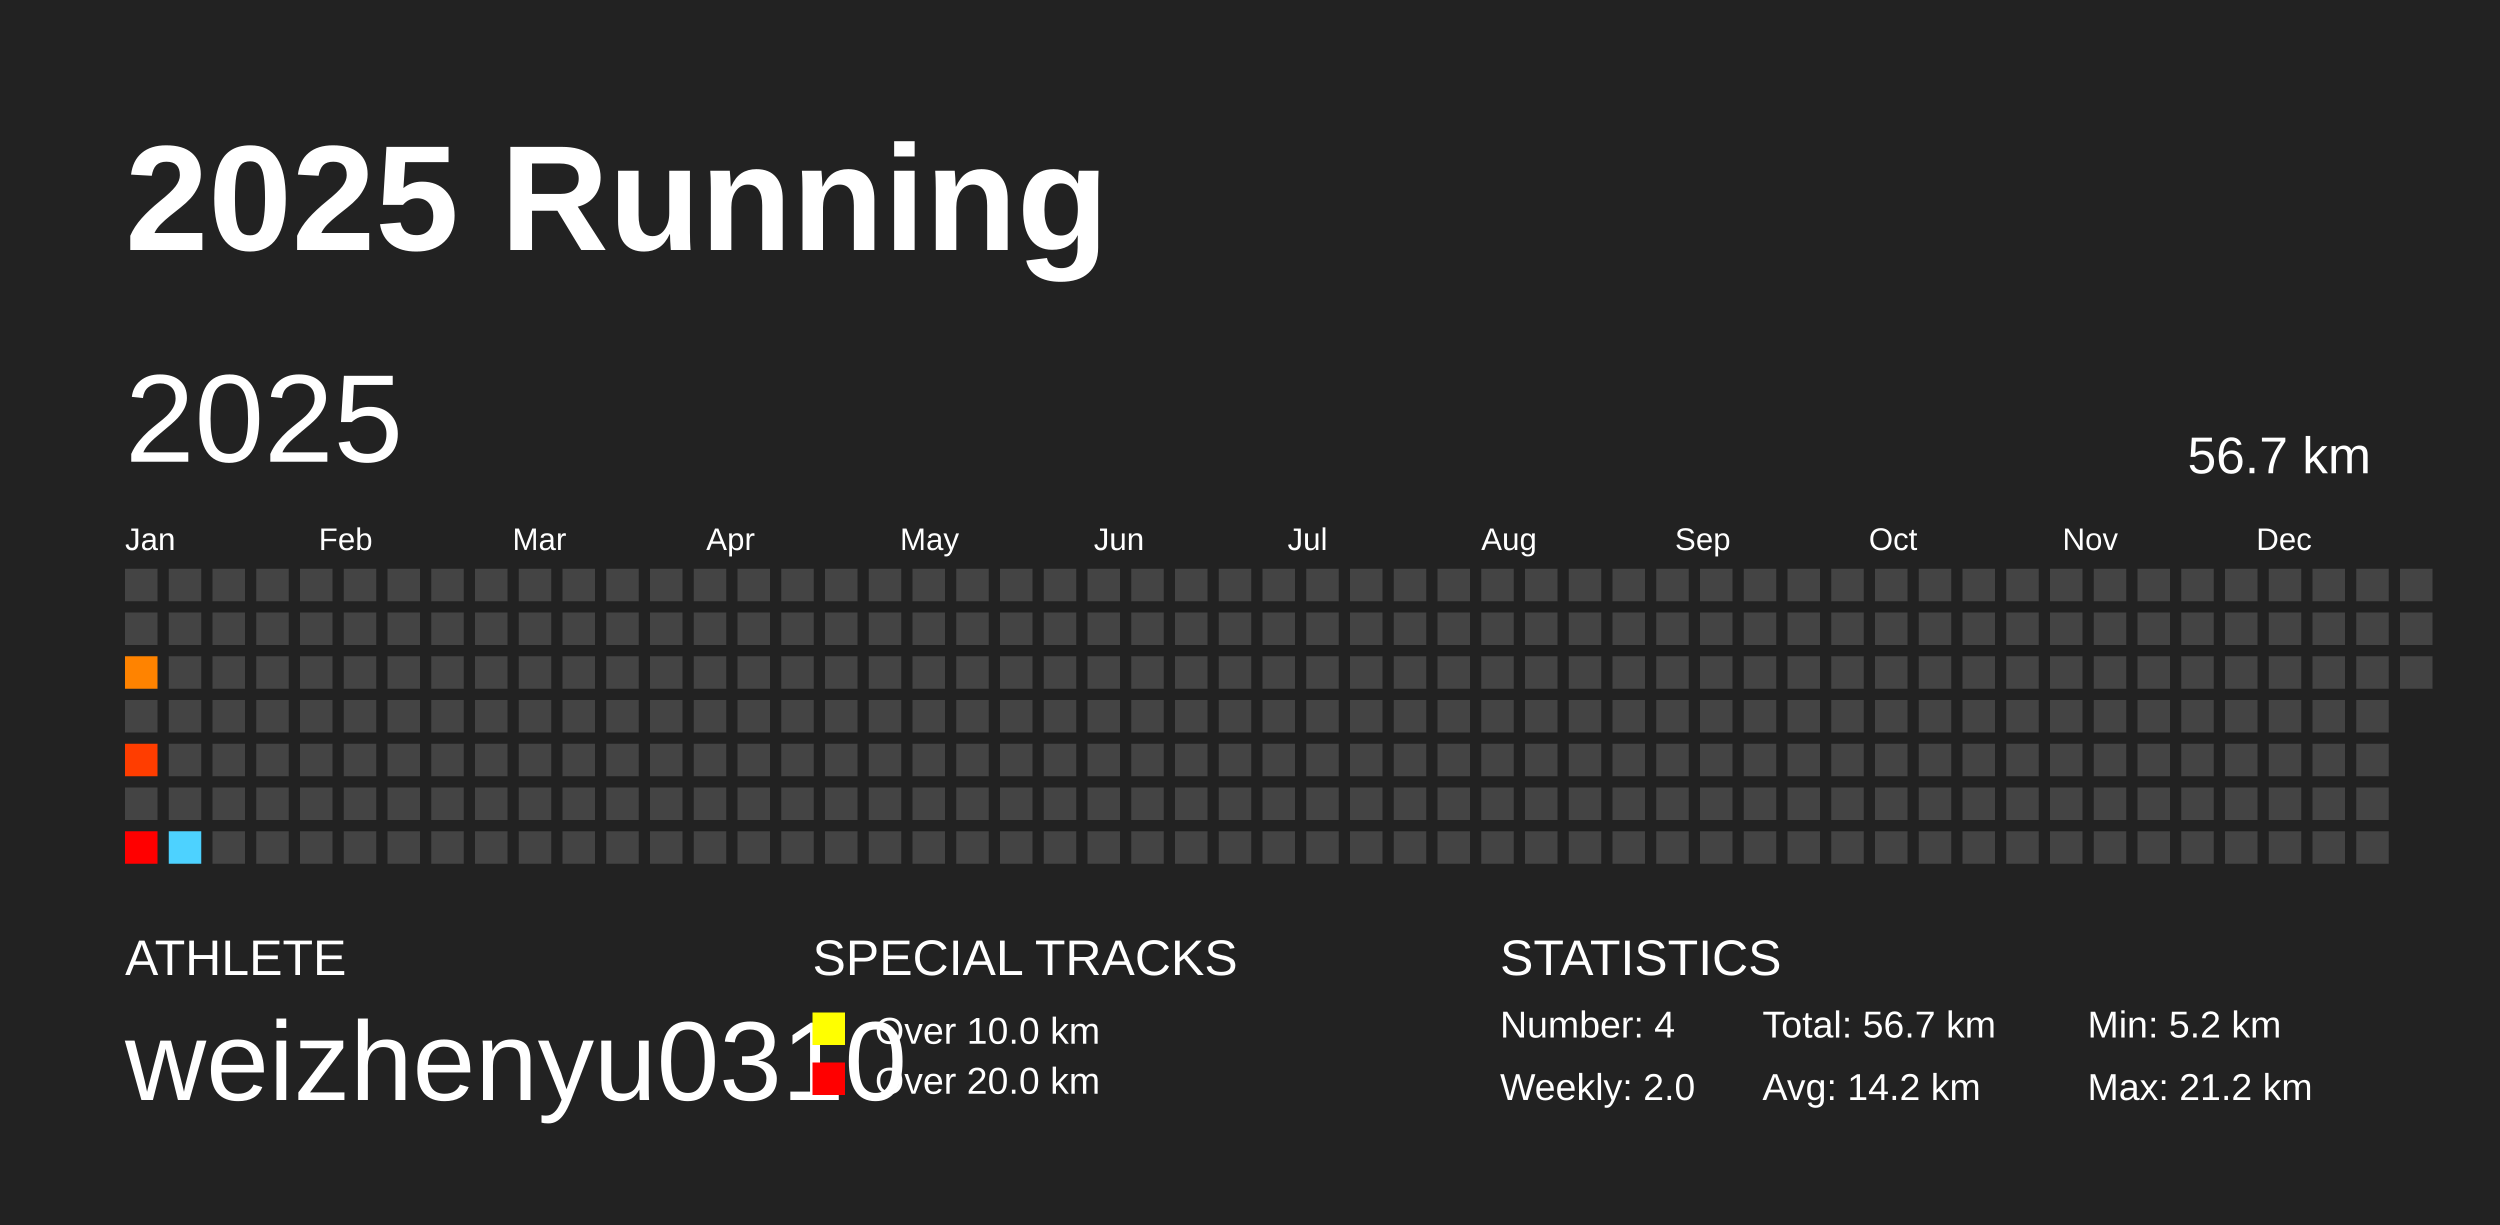
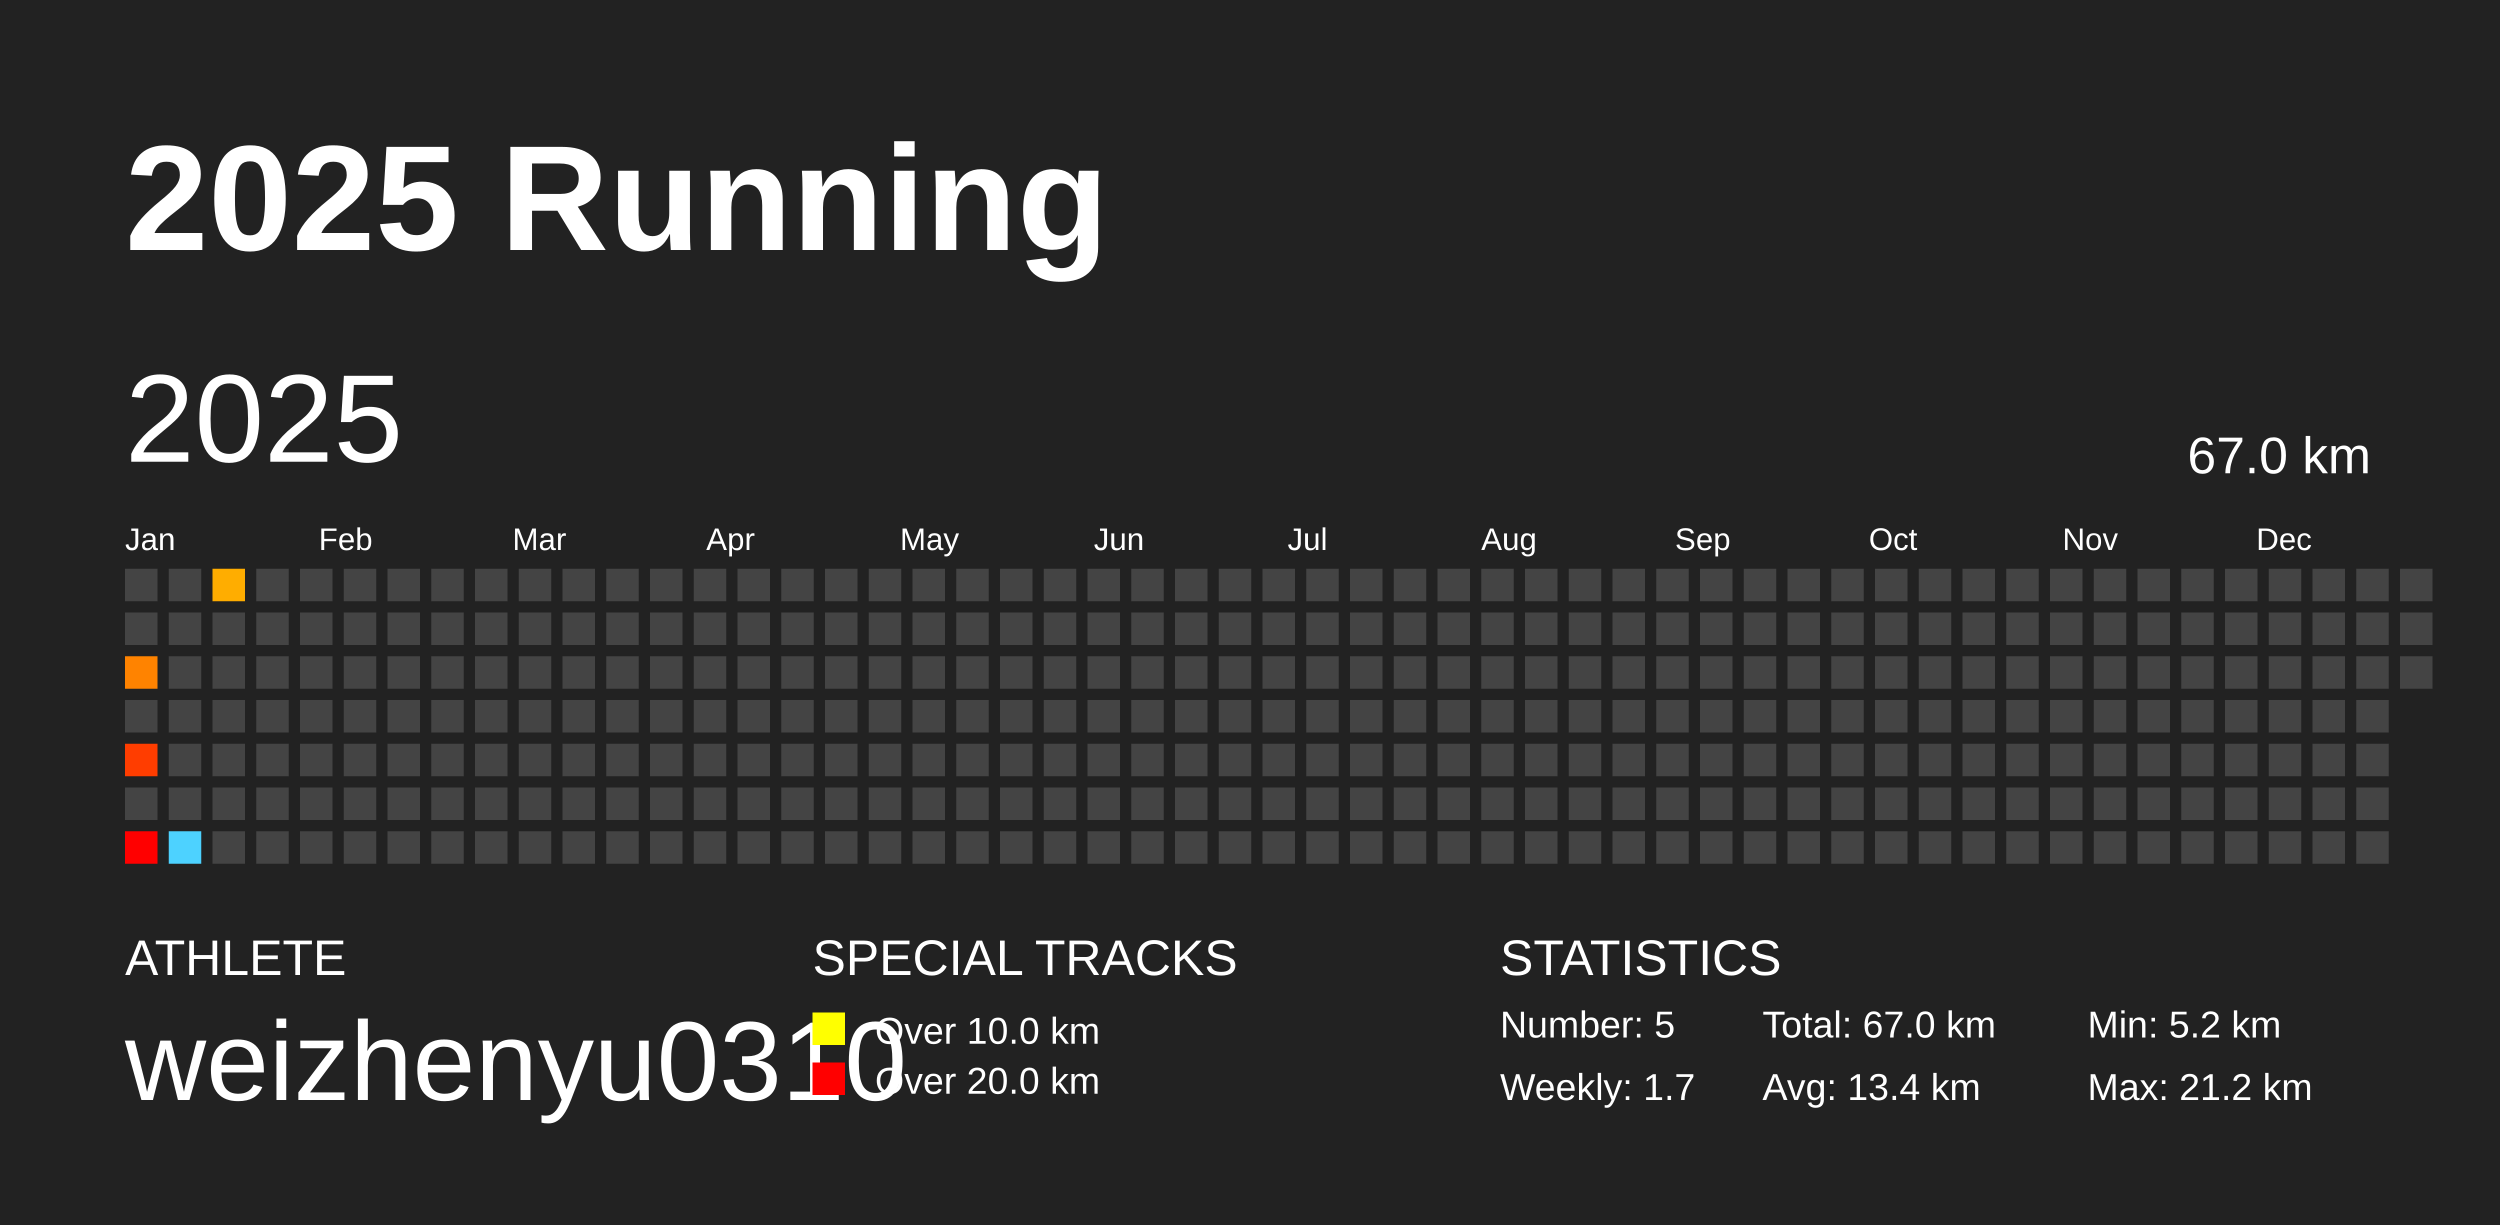
<svg xmlns="http://www.w3.org/2000/svg" baseProfile="full" height="98mm" version="1.1" viewBox="0,0,200,98" width="200mm">
  <defs />
  <rect fill="#222222" height="98" width="200" x="0" y="0" />
  <text fill="#FFFFFF" style="font-size:12px; font-family:Arial; font-weight:bold;" x="10" y="20">2025 Running</text>
  <text fill="#FFFFFF" style="font-size:4px; font-family:Arial" x="10" y="78">ATHLETE</text>
  <text fill="#FFFFFF" style="font-size:9px; font-family:Arial" x="10" y="88">weizhenyu0310</text>
  <text fill="#FFFFFF" style="font-size:4px; font-family:Arial" x="65" y="78">SPECIAL TRACKS</text>
  <rect fill="yellow" height="2.6" width="2.6" x="65" y="81" />
  <text fill="#FFFFFF" style="font-size:3px; font-family:Arial" x="70" y="83.5">Over 10.0 km</text>
  <rect fill="red" height="2.6" width="2.6" x="65" y="85" />
  <text fill="#FFFFFF" style="font-size:3px; font-family:Arial" x="70" y="87.5">Over 20.0 km</text>
  <text fill="#FFFFFF" style="font-size:4px; font-family:Arial" x="120" y="78">STATISTICS</text>
-   <text fill="#FFFFFF" style="font-size:3px; font-family:Arial" x="120" y="83">Number: 4</text>
-   <text fill="#FFFFFF" style="font-size:3px; font-family:Arial" x="120" y="88">Weekly: 2.0</text>
-   <text fill="#FFFFFF" style="font-size:3px; font-family:Arial" x="141" y="83">Total: 56.7 km</text>
-   <text fill="#FFFFFF" style="font-size:3px; font-family:Arial" x="141" y="88">Avg: 14.2 km</text>
+   <text fill="#FFFFFF" style="font-size:3px; font-family:Arial" x="120" y="83">Number: 5</text>
+   <text fill="#FFFFFF" style="font-size:3px; font-family:Arial" x="120" y="88">Weekly: 1.7</text>
+   <text fill="#FFFFFF" style="font-size:3px; font-family:Arial" x="141" y="83">Total: 67.0 km</text>
+   <text fill="#FFFFFF" style="font-size:3px; font-family:Arial" x="141" y="88">Avg: 13.4 km</text>
  <text fill="#FFFFFF" style="font-size:3px; font-family:Arial" x="167" y="83">Min: 5.2 km</text>
  <text fill="#FFFFFF" style="font-size:3px; font-family:Arial" x="167" y="88">Max: 21.2 km</text>
  <text dominant-baseline="hanging" fill="#FFFFFF" style="font-size:10.0px; font-family:Arial;" x="10" y="30">2025</text>
-   <text dominant-baseline="hanging" fill="#FFFFFF" style="font-size:4.125px; font-family:Arial;" x="175" y="35">56.7 km</text>
+   <text dominant-baseline="hanging" fill="#FFFFFF" style="font-size:4.125px; font-family:Arial;" x="175" y="35">67.0 km</text>
  <text fill="#FFFFFF" style="font-size:2.5px; font-family:Arial" x="10.0" y="44">Jan</text>
  <text fill="#FFFFFF" style="font-size:2.5px; font-family:Arial" x="25.5" y="44">Feb</text>
  <text fill="#FFFFFF" style="font-size:2.5px; font-family:Arial" x="41.0" y="44">Mar</text>
  <text fill="#FFFFFF" style="font-size:2.5px; font-family:Arial" x="56.5" y="44">Apr</text>
  <text fill="#FFFFFF" style="font-size:2.5px; font-family:Arial" x="72.0" y="44">May</text>
  <text fill="#FFFFFF" style="font-size:2.5px; font-family:Arial" x="87.5" y="44">Jun</text>
  <text fill="#FFFFFF" style="font-size:2.5px; font-family:Arial" x="103.0" y="44">Jul</text>
  <text fill="#FFFFFF" style="font-size:2.5px; font-family:Arial" x="118.5" y="44">Aug</text>
  <text fill="#FFFFFF" style="font-size:2.5px; font-family:Arial" x="134.0" y="44">Sep</text>
  <text fill="#FFFFFF" style="font-size:2.5px; font-family:Arial" x="149.5" y="44">Oct</text>
  <text fill="#FFFFFF" style="font-size:2.5px; font-family:Arial" x="165.0" y="44">Nov</text>
  <text fill="#FFFFFF" style="font-size:2.5px; font-family:Arial" x="180.5" y="44">Dec</text>
  <rect fill="#444444" height="2.6" width="2.6" x="10.0" y="45.5" />
  <rect fill="#444444" height="2.6" width="2.6" x="10.0" y="49.0" />
  <rect fill="#ff8300" height="2.6" width="2.6" x="10.0" y="52.5" />
  <rect fill="#444444" height="2.6" width="2.6" x="10.0" y="56.0" />
  <rect fill="#ff3d00" height="2.6" width="2.6" x="10.0" y="59.5" />
  <rect fill="#444444" height="2.6" width="2.6" x="10.0" y="63.0" />
  <rect fill="red" height="2.6" width="2.6" x="10.0" y="66.5" />
  <rect fill="#444444" height="2.6" width="2.6" x="13.5" y="45.5" />
  <rect fill="#444444" height="2.6" width="2.6" x="13.5" y="49.0" />
  <rect fill="#444444" height="2.6" width="2.6" x="13.5" y="52.5" />
  <rect fill="#444444" height="2.6" width="2.6" x="13.5" y="56.0" />
  <rect fill="#444444" height="2.6" width="2.6" x="13.5" y="59.5" />
  <rect fill="#444444" height="2.6" width="2.6" x="13.5" y="63.0" />
  <rect fill="#4dd2ff" height="2.6" width="2.6" x="13.5" y="66.5" />
-   <rect fill="#444444" height="2.6" width="2.6" x="17.0" y="45.5" />
+   <rect fill="#ffad00" height="2.6" width="2.6" x="17.0" y="45.5" />
  <rect fill="#444444" height="2.6" width="2.6" x="17.0" y="49.0" />
  <rect fill="#444444" height="2.6" width="2.6" x="17.0" y="52.5" />
  <rect fill="#444444" height="2.6" width="2.6" x="17.0" y="56.0" />
  <rect fill="#444444" height="2.6" width="2.6" x="17.0" y="59.5" />
  <rect fill="#444444" height="2.6" width="2.6" x="17.0" y="63.0" />
  <rect fill="#444444" height="2.6" width="2.6" x="17.0" y="66.5" />
  <rect fill="#444444" height="2.6" width="2.6" x="20.5" y="45.5" />
  <rect fill="#444444" height="2.6" width="2.6" x="20.5" y="49.0" />
  <rect fill="#444444" height="2.6" width="2.6" x="20.5" y="52.5" />
  <rect fill="#444444" height="2.6" width="2.6" x="20.5" y="56.0" />
  <rect fill="#444444" height="2.6" width="2.6" x="20.5" y="59.5" />
  <rect fill="#444444" height="2.6" width="2.6" x="20.5" y="63.0" />
  <rect fill="#444444" height="2.6" width="2.6" x="20.5" y="66.5" />
  <rect fill="#444444" height="2.6" width="2.6" x="24.0" y="45.5" />
  <rect fill="#444444" height="2.6" width="2.6" x="24.0" y="49.0" />
  <rect fill="#444444" height="2.6" width="2.6" x="24.0" y="52.5" />
  <rect fill="#444444" height="2.6" width="2.6" x="24.0" y="56.0" />
  <rect fill="#444444" height="2.6" width="2.6" x="24.0" y="59.5" />
  <rect fill="#444444" height="2.6" width="2.6" x="24.0" y="63.0" />
  <rect fill="#444444" height="2.6" width="2.6" x="24.0" y="66.5" />
  <rect fill="#444444" height="2.6" width="2.6" x="27.5" y="45.5" />
  <rect fill="#444444" height="2.6" width="2.6" x="27.5" y="49.0" />
  <rect fill="#444444" height="2.6" width="2.6" x="27.5" y="52.5" />
  <rect fill="#444444" height="2.6" width="2.6" x="27.5" y="56.0" />
  <rect fill="#444444" height="2.6" width="2.6" x="27.5" y="59.5" />
  <rect fill="#444444" height="2.6" width="2.6" x="27.5" y="63.0" />
  <rect fill="#444444" height="2.6" width="2.6" x="27.5" y="66.5" />
  <rect fill="#444444" height="2.6" width="2.6" x="31.0" y="45.5" />
  <rect fill="#444444" height="2.6" width="2.6" x="31.0" y="49.0" />
  <rect fill="#444444" height="2.6" width="2.6" x="31.0" y="52.5" />
  <rect fill="#444444" height="2.6" width="2.6" x="31.0" y="56.0" />
  <rect fill="#444444" height="2.6" width="2.6" x="31.0" y="59.5" />
  <rect fill="#444444" height="2.6" width="2.6" x="31.0" y="63.0" />
  <rect fill="#444444" height="2.6" width="2.6" x="31.0" y="66.5" />
  <rect fill="#444444" height="2.6" width="2.6" x="34.5" y="45.5" />
  <rect fill="#444444" height="2.6" width="2.6" x="34.5" y="49.0" />
  <rect fill="#444444" height="2.6" width="2.6" x="34.5" y="52.5" />
  <rect fill="#444444" height="2.6" width="2.6" x="34.5" y="56.0" />
  <rect fill="#444444" height="2.6" width="2.6" x="34.5" y="59.5" />
  <rect fill="#444444" height="2.6" width="2.6" x="34.5" y="63.0" />
  <rect fill="#444444" height="2.6" width="2.6" x="34.5" y="66.5" />
  <rect fill="#444444" height="2.6" width="2.6" x="38.0" y="45.5" />
  <rect fill="#444444" height="2.6" width="2.6" x="38.0" y="49.0" />
  <rect fill="#444444" height="2.6" width="2.6" x="38.0" y="52.5" />
  <rect fill="#444444" height="2.6" width="2.6" x="38.0" y="56.0" />
  <rect fill="#444444" height="2.6" width="2.6" x="38.0" y="59.5" />
  <rect fill="#444444" height="2.6" width="2.6" x="38.0" y="63.0" />
  <rect fill="#444444" height="2.6" width="2.6" x="38.0" y="66.5" />
  <rect fill="#444444" height="2.6" width="2.6" x="41.5" y="45.5" />
  <rect fill="#444444" height="2.6" width="2.6" x="41.5" y="49.0" />
  <rect fill="#444444" height="2.6" width="2.6" x="41.5" y="52.5" />
  <rect fill="#444444" height="2.6" width="2.6" x="41.5" y="56.0" />
  <rect fill="#444444" height="2.6" width="2.6" x="41.5" y="59.5" />
  <rect fill="#444444" height="2.6" width="2.6" x="41.5" y="63.0" />
  <rect fill="#444444" height="2.6" width="2.6" x="41.5" y="66.5" />
  <rect fill="#444444" height="2.6" width="2.6" x="45.0" y="45.5" />
  <rect fill="#444444" height="2.6" width="2.6" x="45.0" y="49.0" />
  <rect fill="#444444" height="2.6" width="2.6" x="45.0" y="52.5" />
  <rect fill="#444444" height="2.6" width="2.6" x="45.0" y="56.0" />
  <rect fill="#444444" height="2.6" width="2.6" x="45.0" y="59.5" />
  <rect fill="#444444" height="2.6" width="2.6" x="45.0" y="63.0" />
  <rect fill="#444444" height="2.6" width="2.6" x="45.0" y="66.5" />
  <rect fill="#444444" height="2.6" width="2.6" x="48.5" y="45.5" />
  <rect fill="#444444" height="2.6" width="2.6" x="48.5" y="49.0" />
  <rect fill="#444444" height="2.6" width="2.6" x="48.5" y="52.5" />
  <rect fill="#444444" height="2.6" width="2.6" x="48.5" y="56.0" />
  <rect fill="#444444" height="2.6" width="2.6" x="48.5" y="59.5" />
  <rect fill="#444444" height="2.6" width="2.6" x="48.5" y="63.0" />
  <rect fill="#444444" height="2.6" width="2.6" x="48.5" y="66.5" />
  <rect fill="#444444" height="2.6" width="2.6" x="52.0" y="45.5" />
  <rect fill="#444444" height="2.6" width="2.6" x="52.0" y="49.0" />
  <rect fill="#444444" height="2.6" width="2.6" x="52.0" y="52.5" />
  <rect fill="#444444" height="2.6" width="2.6" x="52.0" y="56.0" />
  <rect fill="#444444" height="2.6" width="2.6" x="52.0" y="59.5" />
  <rect fill="#444444" height="2.6" width="2.6" x="52.0" y="63.0" />
  <rect fill="#444444" height="2.6" width="2.6" x="52.0" y="66.5" />
  <rect fill="#444444" height="2.6" width="2.6" x="55.5" y="45.5" />
  <rect fill="#444444" height="2.6" width="2.6" x="55.5" y="49.0" />
  <rect fill="#444444" height="2.6" width="2.6" x="55.5" y="52.5" />
  <rect fill="#444444" height="2.6" width="2.6" x="55.5" y="56.0" />
  <rect fill="#444444" height="2.6" width="2.6" x="55.5" y="59.5" />
  <rect fill="#444444" height="2.6" width="2.6" x="55.5" y="63.0" />
  <rect fill="#444444" height="2.6" width="2.6" x="55.5" y="66.5" />
  <rect fill="#444444" height="2.6" width="2.6" x="59.0" y="45.5" />
  <rect fill="#444444" height="2.6" width="2.6" x="59.0" y="49.0" />
  <rect fill="#444444" height="2.6" width="2.6" x="59.0" y="52.5" />
  <rect fill="#444444" height="2.6" width="2.6" x="59.0" y="56.0" />
  <rect fill="#444444" height="2.6" width="2.6" x="59.0" y="59.5" />
  <rect fill="#444444" height="2.6" width="2.6" x="59.0" y="63.0" />
  <rect fill="#444444" height="2.6" width="2.6" x="59.0" y="66.5" />
  <rect fill="#444444" height="2.6" width="2.6" x="62.5" y="45.5" />
  <rect fill="#444444" height="2.6" width="2.6" x="62.5" y="49.0" />
  <rect fill="#444444" height="2.6" width="2.6" x="62.5" y="52.5" />
  <rect fill="#444444" height="2.6" width="2.6" x="62.5" y="56.0" />
  <rect fill="#444444" height="2.6" width="2.6" x="62.5" y="59.5" />
  <rect fill="#444444" height="2.6" width="2.6" x="62.5" y="63.0" />
  <rect fill="#444444" height="2.6" width="2.6" x="62.5" y="66.5" />
  <rect fill="#444444" height="2.6" width="2.6" x="66.0" y="45.5" />
  <rect fill="#444444" height="2.6" width="2.6" x="66.0" y="49.0" />
  <rect fill="#444444" height="2.6" width="2.6" x="66.0" y="52.5" />
  <rect fill="#444444" height="2.6" width="2.6" x="66.0" y="56.0" />
  <rect fill="#444444" height="2.6" width="2.6" x="66.0" y="59.5" />
  <rect fill="#444444" height="2.6" width="2.6" x="66.0" y="63.0" />
  <rect fill="#444444" height="2.6" width="2.6" x="66.0" y="66.5" />
  <rect fill="#444444" height="2.6" width="2.6" x="69.5" y="45.5" />
  <rect fill="#444444" height="2.6" width="2.6" x="69.5" y="49.0" />
  <rect fill="#444444" height="2.6" width="2.6" x="69.5" y="52.5" />
  <rect fill="#444444" height="2.6" width="2.6" x="69.5" y="56.0" />
  <rect fill="#444444" height="2.6" width="2.6" x="69.5" y="59.5" />
  <rect fill="#444444" height="2.6" width="2.6" x="69.5" y="63.0" />
  <rect fill="#444444" height="2.6" width="2.6" x="69.5" y="66.5" />
  <rect fill="#444444" height="2.6" width="2.6" x="73.0" y="45.5" />
  <rect fill="#444444" height="2.6" width="2.6" x="73.0" y="49.0" />
  <rect fill="#444444" height="2.6" width="2.6" x="73.0" y="52.5" />
  <rect fill="#444444" height="2.6" width="2.6" x="73.0" y="56.0" />
  <rect fill="#444444" height="2.6" width="2.6" x="73.0" y="59.5" />
  <rect fill="#444444" height="2.6" width="2.6" x="73.0" y="63.0" />
  <rect fill="#444444" height="2.6" width="2.6" x="73.0" y="66.5" />
  <rect fill="#444444" height="2.6" width="2.6" x="76.5" y="45.5" />
  <rect fill="#444444" height="2.6" width="2.6" x="76.5" y="49.0" />
  <rect fill="#444444" height="2.6" width="2.6" x="76.5" y="52.5" />
  <rect fill="#444444" height="2.6" width="2.6" x="76.5" y="56.0" />
  <rect fill="#444444" height="2.6" width="2.6" x="76.5" y="59.5" />
  <rect fill="#444444" height="2.6" width="2.6" x="76.5" y="63.0" />
  <rect fill="#444444" height="2.6" width="2.6" x="76.5" y="66.5" />
  <rect fill="#444444" height="2.6" width="2.6" x="80.0" y="45.5" />
  <rect fill="#444444" height="2.6" width="2.6" x="80.0" y="49.0" />
  <rect fill="#444444" height="2.6" width="2.6" x="80.0" y="52.5" />
  <rect fill="#444444" height="2.6" width="2.6" x="80.0" y="56.0" />
  <rect fill="#444444" height="2.6" width="2.6" x="80.0" y="59.5" />
  <rect fill="#444444" height="2.6" width="2.6" x="80.0" y="63.0" />
  <rect fill="#444444" height="2.6" width="2.6" x="80.0" y="66.5" />
  <rect fill="#444444" height="2.6" width="2.6" x="83.5" y="45.5" />
  <rect fill="#444444" height="2.6" width="2.6" x="83.5" y="49.0" />
  <rect fill="#444444" height="2.6" width="2.6" x="83.5" y="52.5" />
  <rect fill="#444444" height="2.6" width="2.6" x="83.5" y="56.0" />
  <rect fill="#444444" height="2.6" width="2.6" x="83.5" y="59.5" />
  <rect fill="#444444" height="2.6" width="2.6" x="83.5" y="63.0" />
  <rect fill="#444444" height="2.6" width="2.6" x="83.5" y="66.5" />
  <rect fill="#444444" height="2.6" width="2.6" x="87.0" y="45.5" />
  <rect fill="#444444" height="2.6" width="2.6" x="87.0" y="49.0" />
  <rect fill="#444444" height="2.6" width="2.6" x="87.0" y="52.5" />
  <rect fill="#444444" height="2.6" width="2.6" x="87.0" y="56.0" />
  <rect fill="#444444" height="2.6" width="2.6" x="87.0" y="59.5" />
  <rect fill="#444444" height="2.6" width="2.6" x="87.0" y="63.0" />
  <rect fill="#444444" height="2.6" width="2.6" x="87.0" y="66.5" />
  <rect fill="#444444" height="2.6" width="2.6" x="90.5" y="45.5" />
  <rect fill="#444444" height="2.6" width="2.6" x="90.5" y="49.0" />
  <rect fill="#444444" height="2.6" width="2.6" x="90.5" y="52.5" />
  <rect fill="#444444" height="2.6" width="2.6" x="90.5" y="56.0" />
  <rect fill="#444444" height="2.6" width="2.6" x="90.5" y="59.5" />
  <rect fill="#444444" height="2.6" width="2.6" x="90.5" y="63.0" />
  <rect fill="#444444" height="2.6" width="2.6" x="90.5" y="66.5" />
  <rect fill="#444444" height="2.6" width="2.6" x="94.0" y="45.5" />
  <rect fill="#444444" height="2.6" width="2.6" x="94.0" y="49.0" />
  <rect fill="#444444" height="2.6" width="2.6" x="94.0" y="52.5" />
  <rect fill="#444444" height="2.6" width="2.6" x="94.0" y="56.0" />
  <rect fill="#444444" height="2.6" width="2.6" x="94.0" y="59.5" />
  <rect fill="#444444" height="2.6" width="2.6" x="94.0" y="63.0" />
  <rect fill="#444444" height="2.6" width="2.6" x="94.0" y="66.5" />
  <rect fill="#444444" height="2.6" width="2.6" x="97.5" y="45.5" />
  <rect fill="#444444" height="2.6" width="2.6" x="97.5" y="49.0" />
  <rect fill="#444444" height="2.6" width="2.6" x="97.5" y="52.5" />
  <rect fill="#444444" height="2.6" width="2.6" x="97.5" y="56.0" />
  <rect fill="#444444" height="2.6" width="2.6" x="97.5" y="59.5" />
  <rect fill="#444444" height="2.6" width="2.6" x="97.5" y="63.0" />
  <rect fill="#444444" height="2.6" width="2.6" x="97.5" y="66.5" />
  <rect fill="#444444" height="2.6" width="2.6" x="101.0" y="45.5" />
  <rect fill="#444444" height="2.6" width="2.6" x="101.0" y="49.0" />
  <rect fill="#444444" height="2.6" width="2.6" x="101.0" y="52.5" />
  <rect fill="#444444" height="2.6" width="2.6" x="101.0" y="56.0" />
  <rect fill="#444444" height="2.6" width="2.6" x="101.0" y="59.5" />
  <rect fill="#444444" height="2.6" width="2.6" x="101.0" y="63.0" />
  <rect fill="#444444" height="2.6" width="2.6" x="101.0" y="66.5" />
  <rect fill="#444444" height="2.6" width="2.6" x="104.5" y="45.5" />
  <rect fill="#444444" height="2.6" width="2.6" x="104.5" y="49.0" />
  <rect fill="#444444" height="2.6" width="2.6" x="104.5" y="52.5" />
  <rect fill="#444444" height="2.6" width="2.6" x="104.5" y="56.0" />
  <rect fill="#444444" height="2.6" width="2.6" x="104.5" y="59.5" />
  <rect fill="#444444" height="2.6" width="2.6" x="104.5" y="63.0" />
  <rect fill="#444444" height="2.6" width="2.6" x="104.5" y="66.5" />
  <rect fill="#444444" height="2.6" width="2.6" x="108.0" y="45.5" />
  <rect fill="#444444" height="2.6" width="2.6" x="108.0" y="49.0" />
  <rect fill="#444444" height="2.6" width="2.6" x="108.0" y="52.5" />
  <rect fill="#444444" height="2.6" width="2.6" x="108.0" y="56.0" />
  <rect fill="#444444" height="2.6" width="2.6" x="108.0" y="59.5" />
  <rect fill="#444444" height="2.6" width="2.6" x="108.0" y="63.0" />
  <rect fill="#444444" height="2.6" width="2.6" x="108.0" y="66.5" />
  <rect fill="#444444" height="2.6" width="2.6" x="111.5" y="45.5" />
  <rect fill="#444444" height="2.6" width="2.6" x="111.5" y="49.0" />
  <rect fill="#444444" height="2.6" width="2.6" x="111.5" y="52.5" />
  <rect fill="#444444" height="2.6" width="2.6" x="111.5" y="56.0" />
  <rect fill="#444444" height="2.6" width="2.6" x="111.5" y="59.5" />
  <rect fill="#444444" height="2.6" width="2.6" x="111.5" y="63.0" />
  <rect fill="#444444" height="2.6" width="2.6" x="111.5" y="66.5" />
  <rect fill="#444444" height="2.6" width="2.6" x="115.0" y="45.5" />
  <rect fill="#444444" height="2.6" width="2.6" x="115.0" y="49.0" />
  <rect fill="#444444" height="2.6" width="2.6" x="115.0" y="52.5" />
  <rect fill="#444444" height="2.6" width="2.6" x="115.0" y="56.0" />
  <rect fill="#444444" height="2.6" width="2.6" x="115.0" y="59.5" />
  <rect fill="#444444" height="2.6" width="2.6" x="115.0" y="63.0" />
  <rect fill="#444444" height="2.6" width="2.6" x="115.0" y="66.5" />
  <rect fill="#444444" height="2.6" width="2.6" x="118.5" y="45.5" />
  <rect fill="#444444" height="2.6" width="2.6" x="118.5" y="49.0" />
  <rect fill="#444444" height="2.6" width="2.6" x="118.5" y="52.5" />
  <rect fill="#444444" height="2.6" width="2.6" x="118.5" y="56.0" />
  <rect fill="#444444" height="2.6" width="2.6" x="118.5" y="59.5" />
  <rect fill="#444444" height="2.6" width="2.6" x="118.5" y="63.0" />
  <rect fill="#444444" height="2.6" width="2.6" x="118.5" y="66.5" />
  <rect fill="#444444" height="2.6" width="2.6" x="122.0" y="45.5" />
  <rect fill="#444444" height="2.6" width="2.6" x="122.0" y="49.0" />
  <rect fill="#444444" height="2.6" width="2.6" x="122.0" y="52.5" />
  <rect fill="#444444" height="2.6" width="2.6" x="122.0" y="56.0" />
  <rect fill="#444444" height="2.6" width="2.6" x="122.0" y="59.5" />
  <rect fill="#444444" height="2.6" width="2.6" x="122.0" y="63.0" />
  <rect fill="#444444" height="2.6" width="2.6" x="122.0" y="66.5" />
  <rect fill="#444444" height="2.6" width="2.6" x="125.5" y="45.5" />
  <rect fill="#444444" height="2.6" width="2.6" x="125.5" y="49.0" />
  <rect fill="#444444" height="2.6" width="2.6" x="125.5" y="52.5" />
  <rect fill="#444444" height="2.6" width="2.6" x="125.5" y="56.0" />
  <rect fill="#444444" height="2.6" width="2.6" x="125.5" y="59.5" />
  <rect fill="#444444" height="2.6" width="2.6" x="125.5" y="63.0" />
  <rect fill="#444444" height="2.6" width="2.6" x="125.5" y="66.5" />
  <rect fill="#444444" height="2.6" width="2.6" x="129.0" y="45.5" />
  <rect fill="#444444" height="2.6" width="2.6" x="129.0" y="49.0" />
  <rect fill="#444444" height="2.6" width="2.6" x="129.0" y="52.5" />
  <rect fill="#444444" height="2.6" width="2.6" x="129.0" y="56.0" />
  <rect fill="#444444" height="2.6" width="2.6" x="129.0" y="59.5" />
  <rect fill="#444444" height="2.6" width="2.6" x="129.0" y="63.0" />
  <rect fill="#444444" height="2.6" width="2.6" x="129.0" y="66.5" />
  <rect fill="#444444" height="2.6" width="2.6" x="132.5" y="45.5" />
  <rect fill="#444444" height="2.6" width="2.6" x="132.5" y="49.0" />
  <rect fill="#444444" height="2.6" width="2.6" x="132.5" y="52.5" />
  <rect fill="#444444" height="2.6" width="2.6" x="132.5" y="56.0" />
  <rect fill="#444444" height="2.6" width="2.6" x="132.5" y="59.5" />
  <rect fill="#444444" height="2.6" width="2.6" x="132.5" y="63.0" />
  <rect fill="#444444" height="2.6" width="2.6" x="132.5" y="66.5" />
  <rect fill="#444444" height="2.6" width="2.6" x="136.0" y="45.5" />
  <rect fill="#444444" height="2.6" width="2.6" x="136.0" y="49.0" />
  <rect fill="#444444" height="2.6" width="2.6" x="136.0" y="52.5" />
  <rect fill="#444444" height="2.6" width="2.6" x="136.0" y="56.0" />
  <rect fill="#444444" height="2.6" width="2.6" x="136.0" y="59.5" />
  <rect fill="#444444" height="2.6" width="2.6" x="136.0" y="63.0" />
  <rect fill="#444444" height="2.6" width="2.6" x="136.0" y="66.5" />
  <rect fill="#444444" height="2.6" width="2.6" x="139.5" y="45.5" />
  <rect fill="#444444" height="2.6" width="2.6" x="139.5" y="49.0" />
  <rect fill="#444444" height="2.6" width="2.6" x="139.5" y="52.5" />
  <rect fill="#444444" height="2.6" width="2.6" x="139.5" y="56.0" />
  <rect fill="#444444" height="2.6" width="2.6" x="139.5" y="59.5" />
  <rect fill="#444444" height="2.6" width="2.6" x="139.5" y="63.0" />
  <rect fill="#444444" height="2.6" width="2.6" x="139.5" y="66.5" />
  <rect fill="#444444" height="2.6" width="2.6" x="143.0" y="45.5" />
  <rect fill="#444444" height="2.6" width="2.6" x="143.0" y="49.0" />
  <rect fill="#444444" height="2.6" width="2.6" x="143.0" y="52.5" />
  <rect fill="#444444" height="2.6" width="2.6" x="143.0" y="56.0" />
  <rect fill="#444444" height="2.6" width="2.6" x="143.0" y="59.5" />
  <rect fill="#444444" height="2.6" width="2.6" x="143.0" y="63.0" />
  <rect fill="#444444" height="2.6" width="2.6" x="143.0" y="66.5" />
  <rect fill="#444444" height="2.6" width="2.6" x="146.5" y="45.5" />
  <rect fill="#444444" height="2.6" width="2.6" x="146.5" y="49.0" />
  <rect fill="#444444" height="2.6" width="2.6" x="146.5" y="52.5" />
  <rect fill="#444444" height="2.6" width="2.6" x="146.5" y="56.0" />
  <rect fill="#444444" height="2.6" width="2.6" x="146.5" y="59.5" />
  <rect fill="#444444" height="2.6" width="2.6" x="146.5" y="63.0" />
  <rect fill="#444444" height="2.6" width="2.6" x="146.5" y="66.5" />
  <rect fill="#444444" height="2.6" width="2.6" x="150.0" y="45.5" />
  <rect fill="#444444" height="2.6" width="2.6" x="150.0" y="49.0" />
  <rect fill="#444444" height="2.6" width="2.6" x="150.0" y="52.5" />
  <rect fill="#444444" height="2.6" width="2.6" x="150.0" y="56.0" />
  <rect fill="#444444" height="2.6" width="2.6" x="150.0" y="59.5" />
  <rect fill="#444444" height="2.6" width="2.6" x="150.0" y="63.0" />
  <rect fill="#444444" height="2.6" width="2.6" x="150.0" y="66.5" />
  <rect fill="#444444" height="2.6" width="2.6" x="153.5" y="45.5" />
  <rect fill="#444444" height="2.6" width="2.6" x="153.5" y="49.0" />
  <rect fill="#444444" height="2.6" width="2.6" x="153.5" y="52.5" />
  <rect fill="#444444" height="2.6" width="2.6" x="153.5" y="56.0" />
  <rect fill="#444444" height="2.6" width="2.6" x="153.5" y="59.5" />
  <rect fill="#444444" height="2.6" width="2.6" x="153.5" y="63.0" />
  <rect fill="#444444" height="2.6" width="2.6" x="153.5" y="66.5" />
  <rect fill="#444444" height="2.6" width="2.6" x="157.0" y="45.5" />
  <rect fill="#444444" height="2.6" width="2.6" x="157.0" y="49.0" />
  <rect fill="#444444" height="2.6" width="2.6" x="157.0" y="52.5" />
  <rect fill="#444444" height="2.6" width="2.6" x="157.0" y="56.0" />
  <rect fill="#444444" height="2.6" width="2.6" x="157.0" y="59.5" />
  <rect fill="#444444" height="2.6" width="2.6" x="157.0" y="63.0" />
  <rect fill="#444444" height="2.6" width="2.6" x="157.0" y="66.5" />
  <rect fill="#444444" height="2.6" width="2.6" x="160.5" y="45.5" />
  <rect fill="#444444" height="2.6" width="2.6" x="160.5" y="49.0" />
  <rect fill="#444444" height="2.6" width="2.6" x="160.5" y="52.5" />
  <rect fill="#444444" height="2.6" width="2.6" x="160.5" y="56.0" />
  <rect fill="#444444" height="2.6" width="2.6" x="160.5" y="59.5" />
  <rect fill="#444444" height="2.6" width="2.6" x="160.5" y="63.0" />
  <rect fill="#444444" height="2.6" width="2.6" x="160.5" y="66.5" />
  <rect fill="#444444" height="2.6" width="2.6" x="164.0" y="45.5" />
  <rect fill="#444444" height="2.6" width="2.6" x="164.0" y="49.0" />
  <rect fill="#444444" height="2.6" width="2.6" x="164.0" y="52.5" />
  <rect fill="#444444" height="2.6" width="2.6" x="164.0" y="56.0" />
  <rect fill="#444444" height="2.6" width="2.6" x="164.0" y="59.5" />
  <rect fill="#444444" height="2.6" width="2.6" x="164.0" y="63.0" />
  <rect fill="#444444" height="2.6" width="2.6" x="164.0" y="66.5" />
  <rect fill="#444444" height="2.6" width="2.6" x="167.5" y="45.5" />
  <rect fill="#444444" height="2.6" width="2.6" x="167.5" y="49.0" />
  <rect fill="#444444" height="2.6" width="2.6" x="167.5" y="52.5" />
  <rect fill="#444444" height="2.6" width="2.6" x="167.5" y="56.0" />
  <rect fill="#444444" height="2.6" width="2.6" x="167.5" y="59.5" />
  <rect fill="#444444" height="2.6" width="2.6" x="167.5" y="63.0" />
  <rect fill="#444444" height="2.6" width="2.6" x="167.5" y="66.5" />
  <rect fill="#444444" height="2.6" width="2.6" x="171.0" y="45.5" />
  <rect fill="#444444" height="2.6" width="2.6" x="171.0" y="49.0" />
  <rect fill="#444444" height="2.6" width="2.6" x="171.0" y="52.5" />
  <rect fill="#444444" height="2.6" width="2.6" x="171.0" y="56.0" />
  <rect fill="#444444" height="2.6" width="2.6" x="171.0" y="59.5" />
  <rect fill="#444444" height="2.6" width="2.6" x="171.0" y="63.0" />
  <rect fill="#444444" height="2.6" width="2.6" x="171.0" y="66.5" />
  <rect fill="#444444" height="2.6" width="2.6" x="174.5" y="45.5" />
  <rect fill="#444444" height="2.6" width="2.6" x="174.5" y="49.0" />
  <rect fill="#444444" height="2.6" width="2.6" x="174.5" y="52.5" />
  <rect fill="#444444" height="2.6" width="2.6" x="174.5" y="56.0" />
  <rect fill="#444444" height="2.6" width="2.6" x="174.5" y="59.5" />
  <rect fill="#444444" height="2.6" width="2.6" x="174.5" y="63.0" />
  <rect fill="#444444" height="2.6" width="2.6" x="174.5" y="66.5" />
  <rect fill="#444444" height="2.6" width="2.6" x="178.0" y="45.5" />
  <rect fill="#444444" height="2.6" width="2.6" x="178.0" y="49.0" />
  <rect fill="#444444" height="2.6" width="2.6" x="178.0" y="52.5" />
  <rect fill="#444444" height="2.6" width="2.6" x="178.0" y="56.0" />
  <rect fill="#444444" height="2.6" width="2.6" x="178.0" y="59.5" />
  <rect fill="#444444" height="2.6" width="2.6" x="178.0" y="63.0" />
  <rect fill="#444444" height="2.6" width="2.6" x="178.0" y="66.5" />
  <rect fill="#444444" height="2.6" width="2.6" x="181.5" y="45.5" />
  <rect fill="#444444" height="2.6" width="2.6" x="181.5" y="49.0" />
  <rect fill="#444444" height="2.6" width="2.6" x="181.5" y="52.5" />
  <rect fill="#444444" height="2.6" width="2.6" x="181.5" y="56.0" />
  <rect fill="#444444" height="2.6" width="2.6" x="181.5" y="59.5" />
  <rect fill="#444444" height="2.6" width="2.6" x="181.5" y="63.0" />
  <rect fill="#444444" height="2.6" width="2.6" x="181.5" y="66.5" />
  <rect fill="#444444" height="2.6" width="2.6" x="185.0" y="45.5" />
  <rect fill="#444444" height="2.6" width="2.6" x="185.0" y="49.0" />
  <rect fill="#444444" height="2.6" width="2.6" x="185.0" y="52.5" />
  <rect fill="#444444" height="2.6" width="2.6" x="185.0" y="56.0" />
  <rect fill="#444444" height="2.6" width="2.6" x="185.0" y="59.5" />
  <rect fill="#444444" height="2.6" width="2.6" x="185.0" y="63.0" />
  <rect fill="#444444" height="2.6" width="2.6" x="185.0" y="66.5" />
  <rect fill="#444444" height="2.6" width="2.6" x="188.5" y="45.5" />
  <rect fill="#444444" height="2.6" width="2.6" x="188.5" y="49.0" />
  <rect fill="#444444" height="2.6" width="2.6" x="188.5" y="52.5" />
  <rect fill="#444444" height="2.6" width="2.6" x="188.5" y="56.0" />
  <rect fill="#444444" height="2.6" width="2.6" x="188.5" y="59.5" />
  <rect fill="#444444" height="2.6" width="2.6" x="188.5" y="63.0" />
  <rect fill="#444444" height="2.6" width="2.6" x="188.5" y="66.5" />
  <rect fill="#444444" height="2.6" width="2.6" x="192.0" y="45.5" />
  <rect fill="#444444" height="2.6" width="2.6" x="192.0" y="49.0" />
  <rect fill="#444444" height="2.6" width="2.6" x="192.0" y="52.5" />
</svg>
